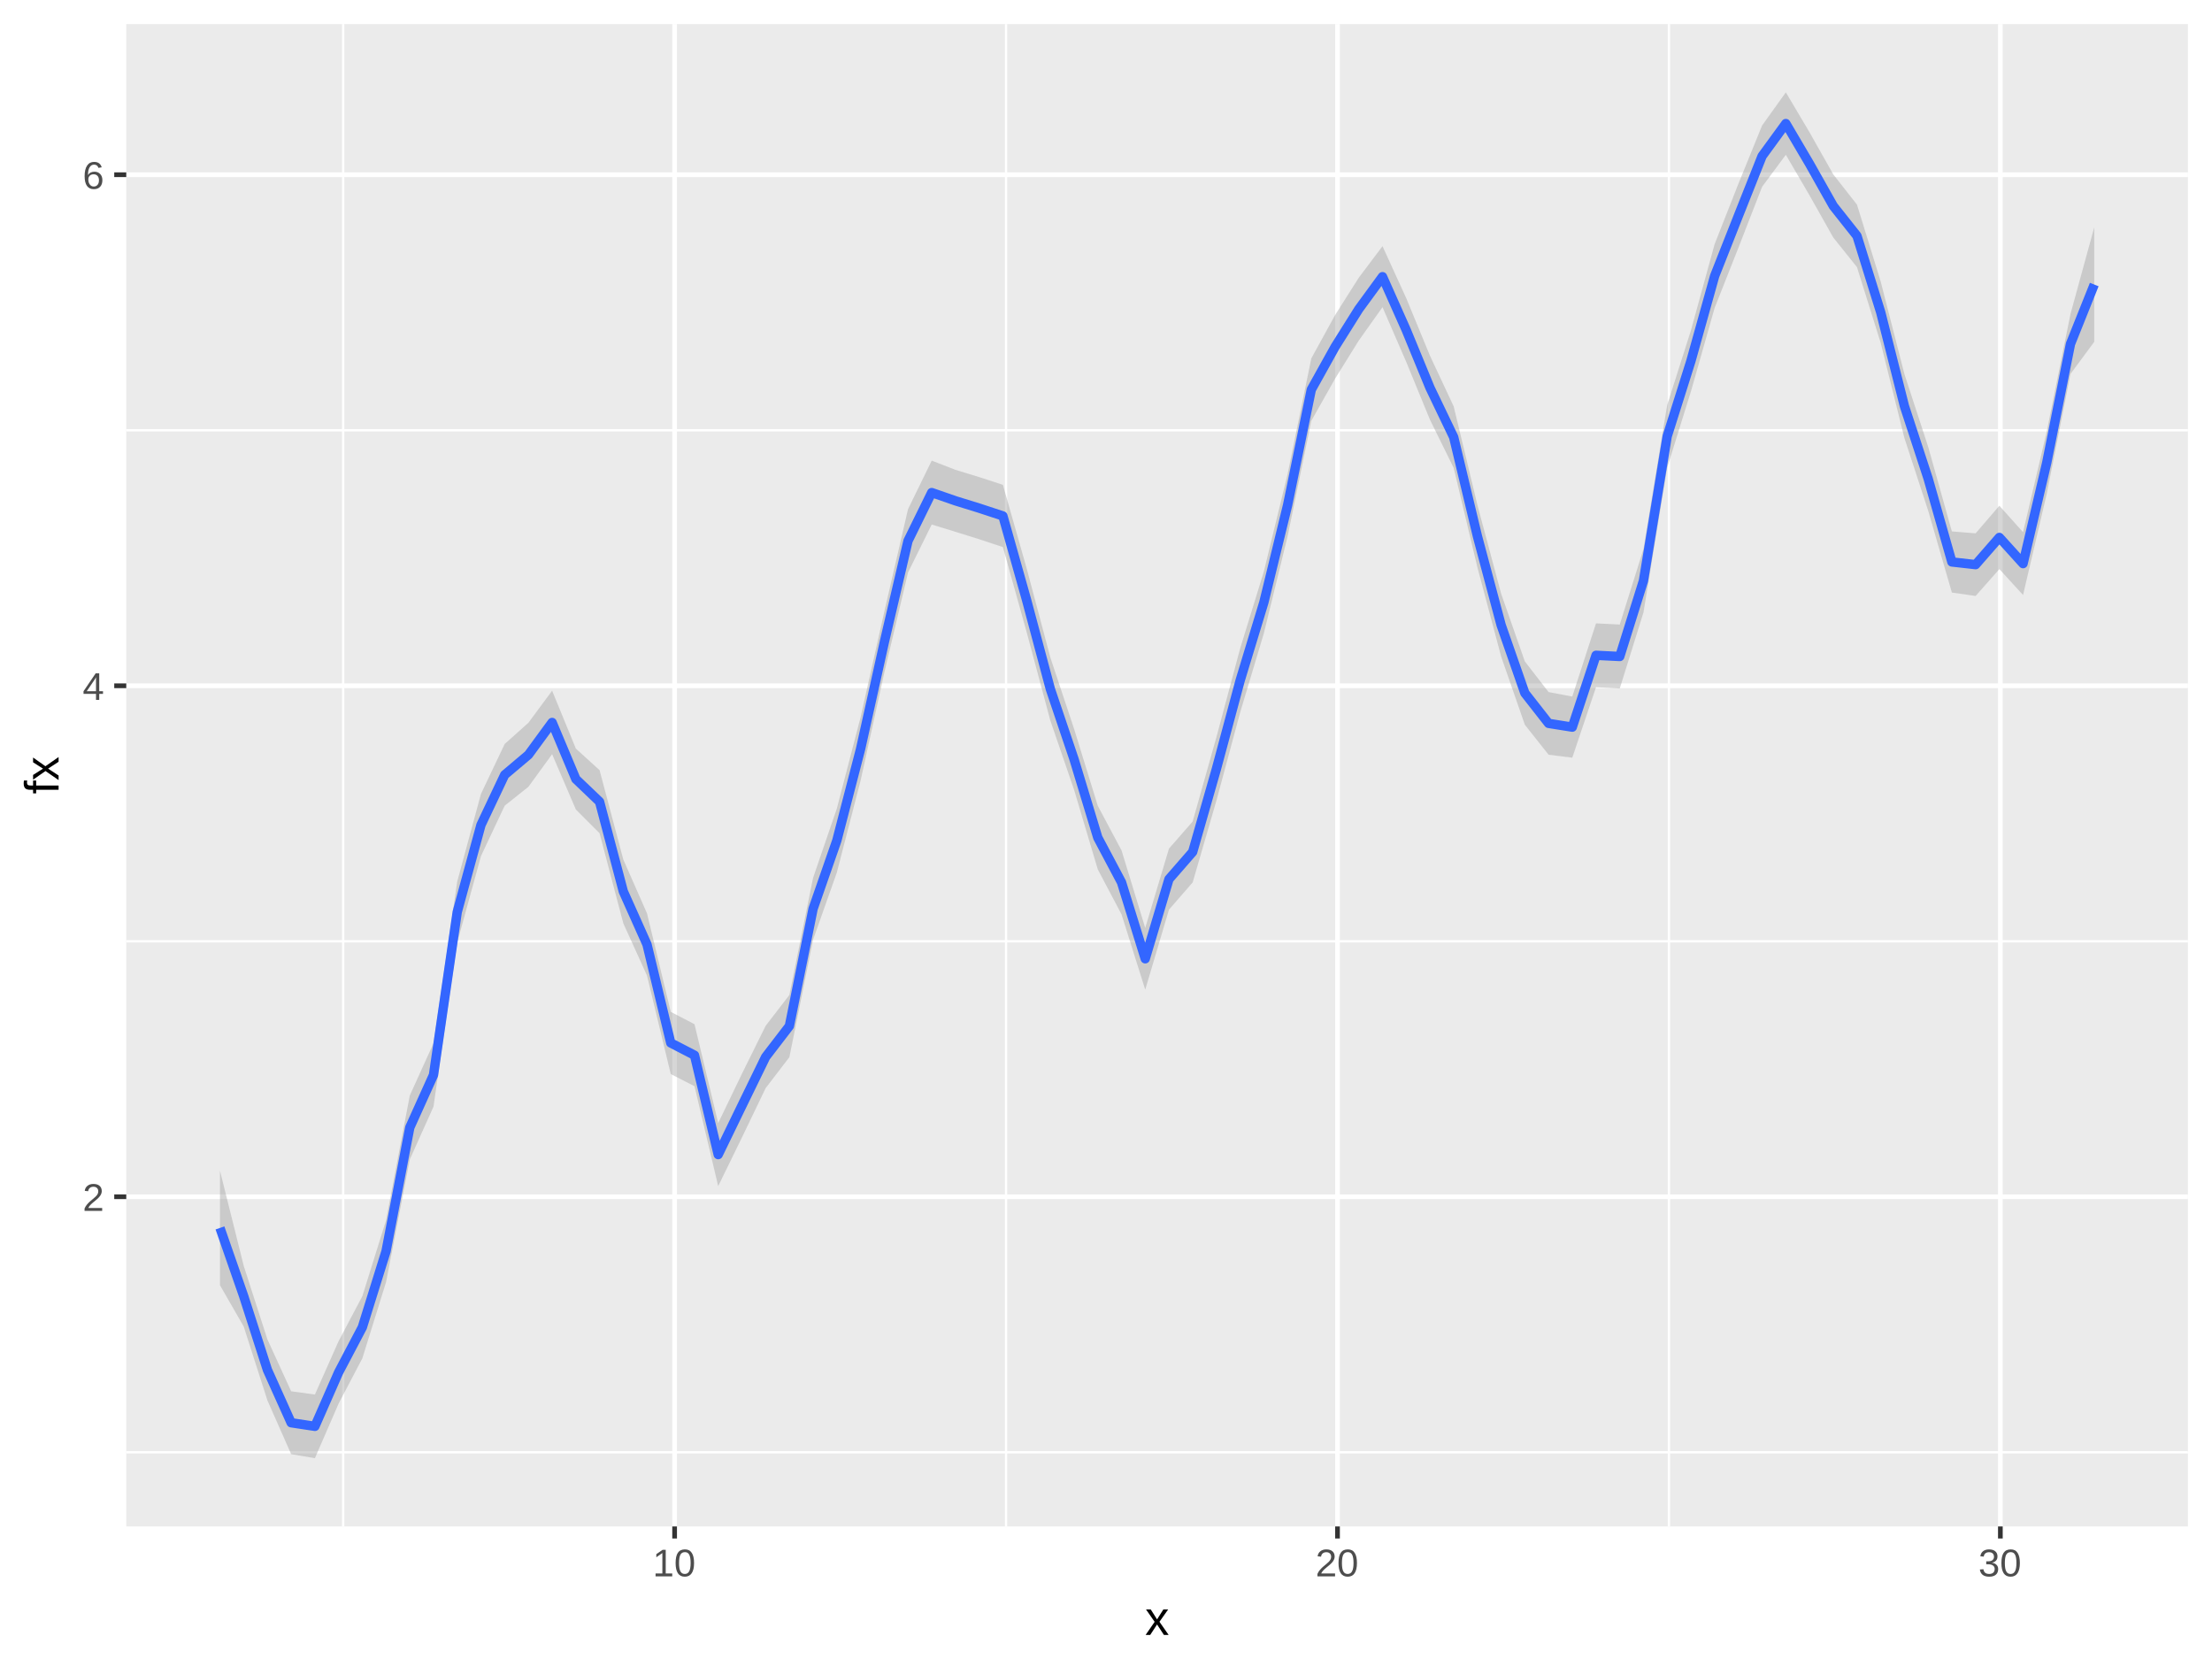
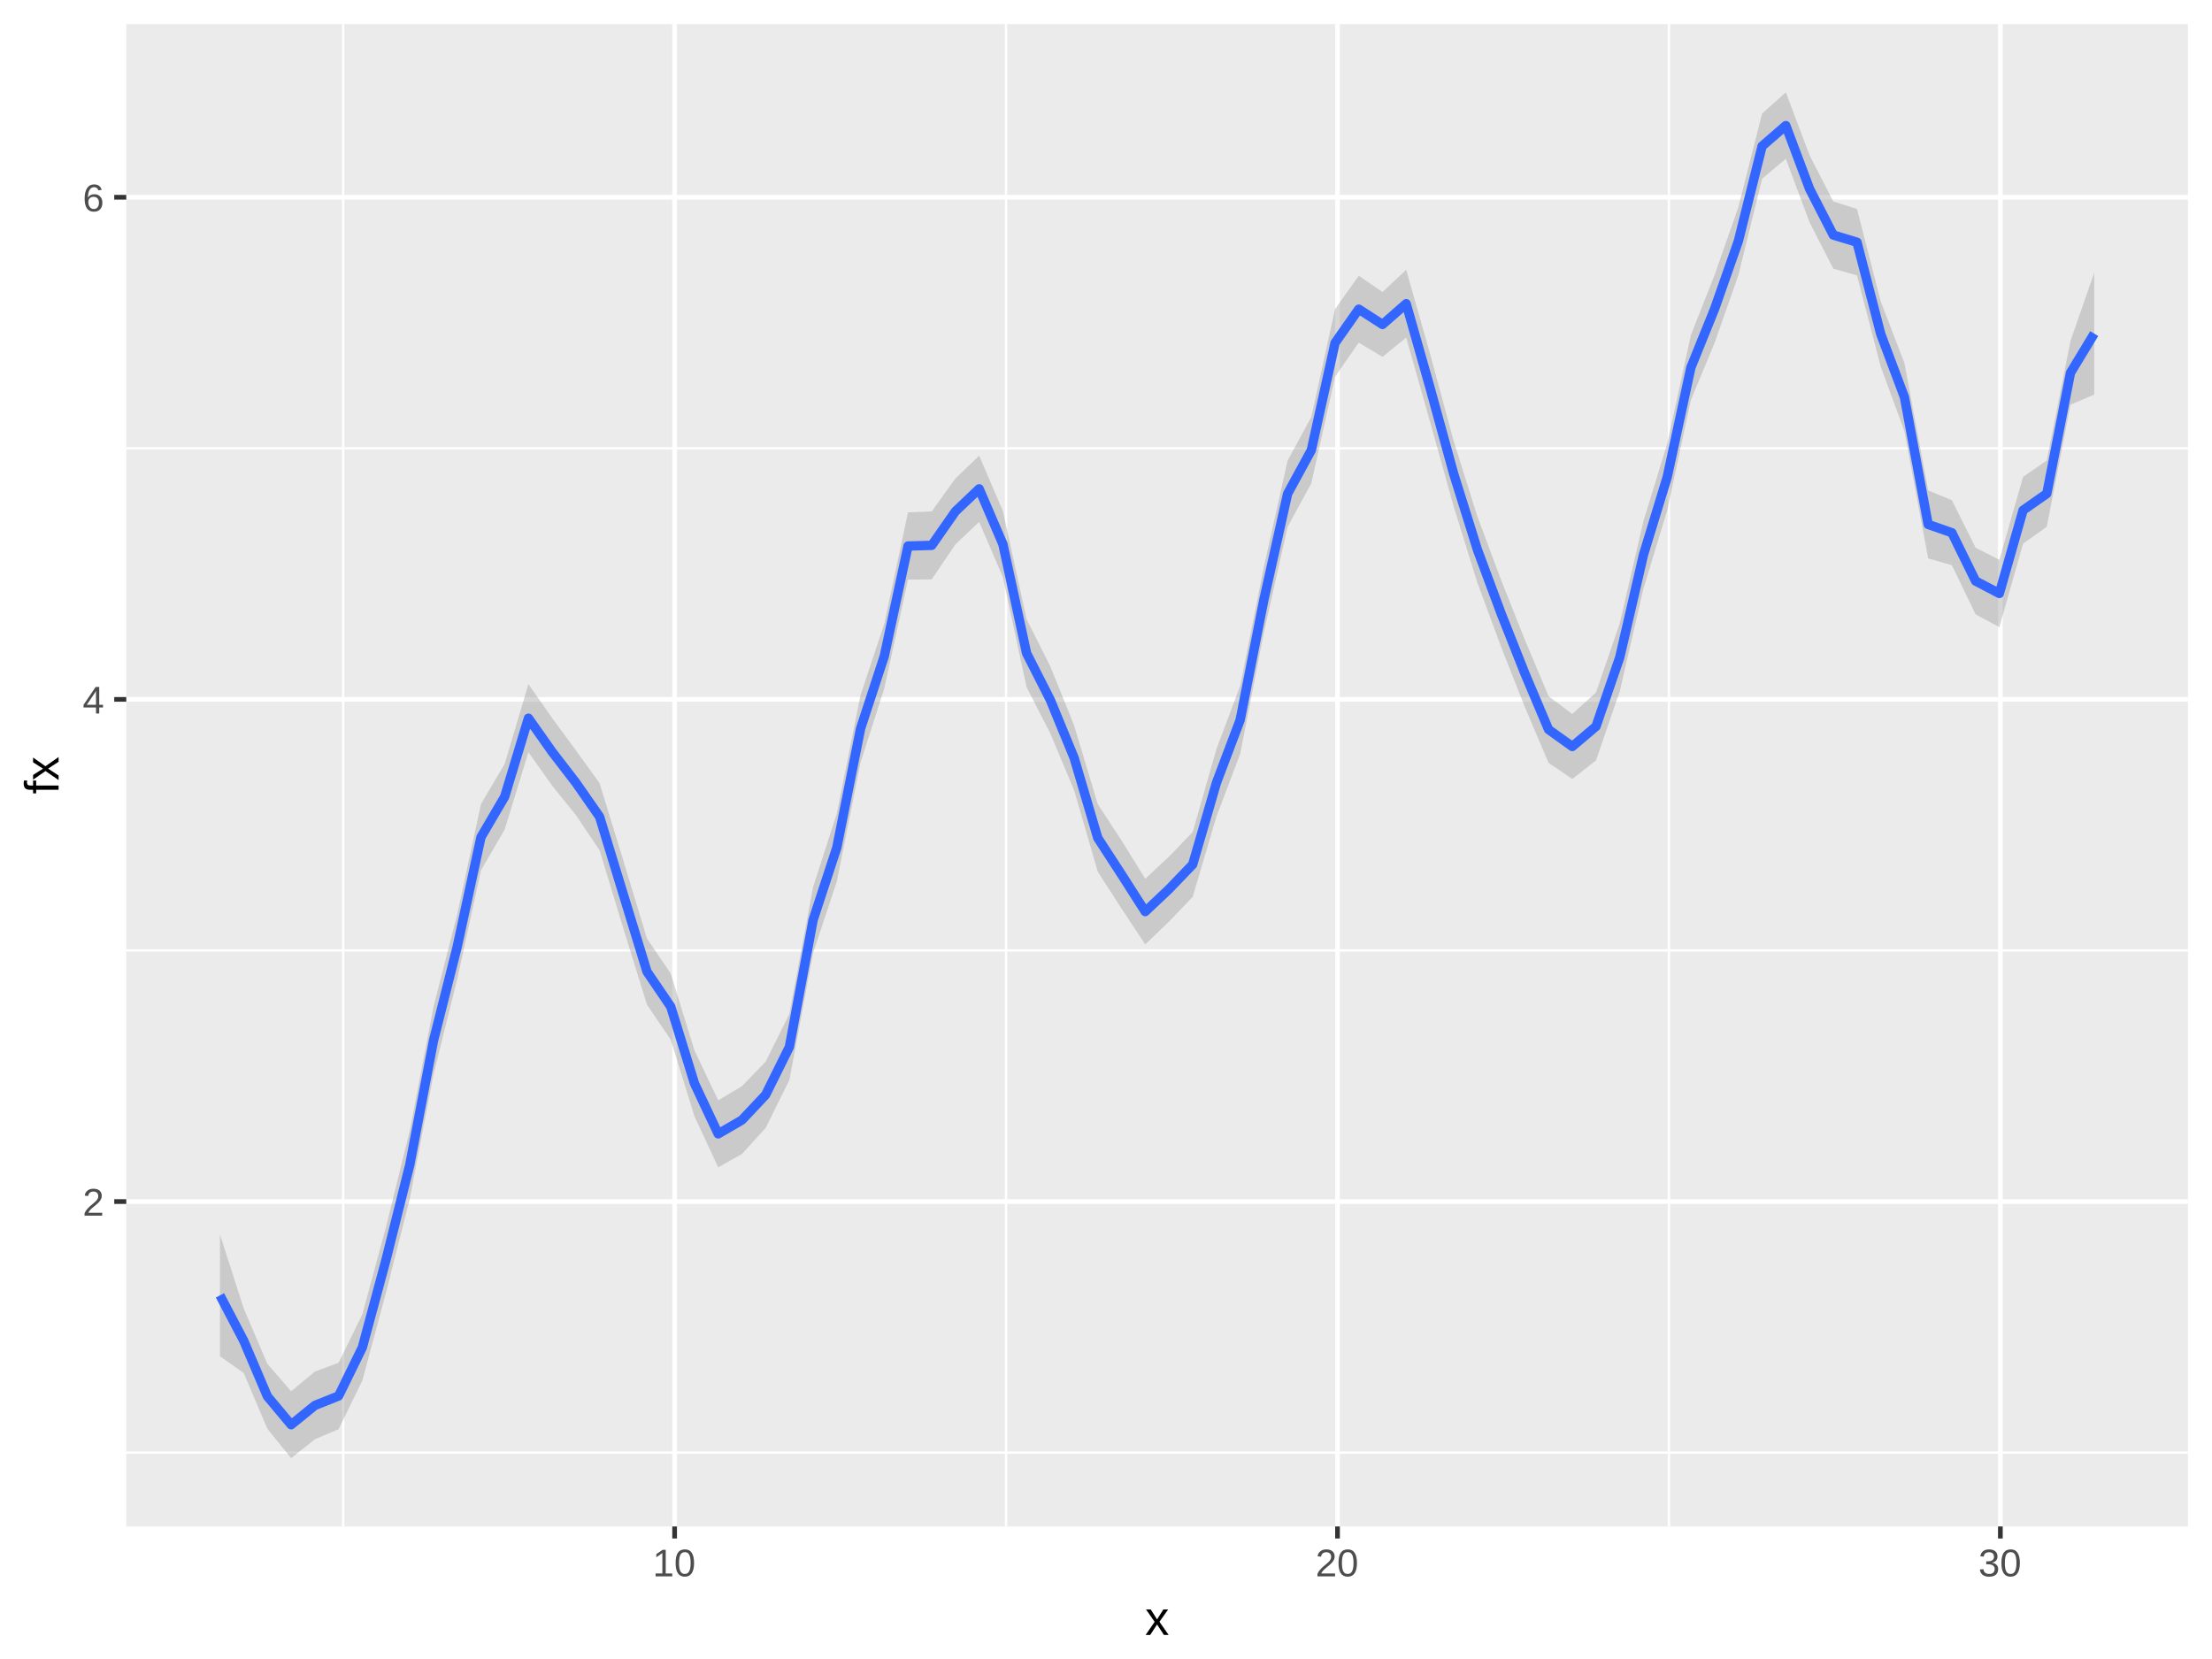
<svg xmlns="http://www.w3.org/2000/svg" viewBox="0 0 504.00 378.00">
  <defs>
    <style type="text/css">
    line, polyline, path, rect, circle {
      fill: none;
      stroke: #000000;
      stroke-linecap: round;
      stroke-linejoin: round;
      stroke-miterlimit: 10.00;
    }
  </style>
  </defs>
  <rect width="100%" height="100%" style="stroke: none; fill: #FFFFFF;" />
  <rect x="0.00" y="0.00" width="504.00" height="378.00" style="stroke-width: 1.07; stroke: #FFFFFF; fill: #FFFFFF;" />
  <defs>
    <clipPath id="cpMjguNzcwOHw0OTguNTIxfDM0Ny43OTd8NS40Nzk0NQ==">
      <rect x="28.77" y="5.48" width="469.75" height="342.32" />
    </clipPath>
  </defs>
  <rect x="28.77" y="5.48" width="469.75" height="342.32" style="stroke-width: 1.07; stroke: none; fill: #EBEBEB;" clip-path="url(#cpMjguNzcwOHw0OTguNTIxfDM0Ny43OTd8NS40Nzk0NQ==)" />
-   <polyline points="28.77,330.90 498.52,330.90 " style="stroke-width: 0.53; stroke: #FFFFFF; stroke-linecap: butt;" clip-path="url(#cpMjguNzcwOHw0OTguNTIxfDM0Ny43OTd8NS40Nzk0NQ==)" />
-   <polyline points="28.77,214.47 498.52,214.47 " style="stroke-width: 0.53; stroke: #FFFFFF; stroke-linecap: butt;" clip-path="url(#cpMjguNzcwOHw0OTguNTIxfDM0Ny43OTd8NS40Nzk0NQ==)" />
-   <polyline points="28.77,98.03 498.52,98.03 " style="stroke-width: 0.53; stroke: #FFFFFF; stroke-linecap: butt;" clip-path="url(#cpMjguNzcwOHw0OTguNTIxfDM0Ny43OTd8NS40Nzk0NQ==)" />
+   <polyline points="28.77,330.98 498.52,330.98 " style="stroke-width: 0.53; stroke: #FFFFFF; stroke-linecap: butt;" clip-path="url(#cpMjguNzcwOHw0OTguNTIxfDM0Ny43OTd8NS40Nzk0NQ==)" />
+   <polyline points="28.77,216.56 498.52,216.56 " style="stroke-width: 0.53; stroke: #FFFFFF; stroke-linecap: butt;" clip-path="url(#cpMjguNzcwOHw0OTguNTIxfDM0Ny43OTd8NS40Nzk0NQ==)" />
+   <polyline points="28.77,102.15 498.52,102.15 " style="stroke-width: 0.53; stroke: #FFFFFF; stroke-linecap: butt;" clip-path="url(#cpMjguNzcwOHw0OTguNTIxfDM0Ny43OTd8NS40Nzk0NQ==)" />
  <polyline points="78.19,347.80 78.19,5.48 " style="stroke-width: 0.53; stroke: #FFFFFF; stroke-linecap: butt;" clip-path="url(#cpMjguNzcwOHw0OTguNTIxfDM0Ny43OTd8NS40Nzk0NQ==)" />
  <polyline points="229.23,347.80 229.23,5.48 " style="stroke-width: 0.53; stroke: #FFFFFF; stroke-linecap: butt;" clip-path="url(#cpMjguNzcwOHw0OTguNTIxfDM0Ny43OTd8NS40Nzk0NQ==)" />
  <polyline points="380.26,347.80 380.26,5.48 " style="stroke-width: 0.53; stroke: #FFFFFF; stroke-linecap: butt;" clip-path="url(#cpMjguNzcwOHw0OTguNTIxfDM0Ny43OTd8NS40Nzk0NQ==)" />
-   <polyline points="28.77,272.68 498.52,272.68 " style="stroke-width: 1.07; stroke: #FFFFFF; stroke-linecap: butt;" clip-path="url(#cpMjguNzcwOHw0OTguNTIxfDM0Ny43OTd8NS40Nzk0NQ==)" />
-   <polyline points="28.77,156.25 498.52,156.25 " style="stroke-width: 1.07; stroke: #FFFFFF; stroke-linecap: butt;" clip-path="url(#cpMjguNzcwOHw0OTguNTIxfDM0Ny43OTd8NS40Nzk0NQ==)" />
-   <polyline points="28.77,39.81 498.52,39.81 " style="stroke-width: 1.07; stroke: #FFFFFF; stroke-linecap: butt;" clip-path="url(#cpMjguNzcwOHw0OTguNTIxfDM0Ny43OTd8NS40Nzk0NQ==)" />
+   <polyline points="28.77,273.77 498.52,273.77 " style="stroke-width: 1.07; stroke: #FFFFFF; stroke-linecap: butt;" clip-path="url(#cpMjguNzcwOHw0OTguNTIxfDM0Ny43OTd8NS40Nzk0NQ==)" />
+   <polyline points="28.77,159.35 498.52,159.35 " style="stroke-width: 1.07; stroke: #FFFFFF; stroke-linecap: butt;" clip-path="url(#cpMjguNzcwOHw0OTguNTIxfDM0Ny43OTd8NS40Nzk0NQ==)" />
+   <polyline points="28.77,44.94 498.52,44.94 " style="stroke-width: 1.07; stroke: #FFFFFF; stroke-linecap: butt;" clip-path="url(#cpMjguNzcwOHw0OTguNTIxfDM0Ny43OTd8NS40Nzk0NQ==)" />
  <polyline points="153.71,347.80 153.71,5.48 " style="stroke-width: 1.07; stroke: #FFFFFF; stroke-linecap: butt;" clip-path="url(#cpMjguNzcwOHw0OTguNTIxfDM0Ny43OTd8NS40Nzk0NQ==)" />
  <polyline points="304.75,347.80 304.75,5.48 " style="stroke-width: 1.07; stroke: #FFFFFF; stroke-linecap: butt;" clip-path="url(#cpMjguNzcwOHw0OTguNTIxfDM0Ny43OTd8NS40Nzk0NQ==)" />
  <polyline points="455.78,347.80 455.78,5.48 " style="stroke-width: 1.07; stroke: #FFFFFF; stroke-linecap: butt;" clip-path="url(#cpMjguNzcwOHw0OTguNTIxfDM0Ny43OTd8NS40Nzk0NQ==)" />
-   <polyline points="50.12,266.73 55.53,288.42 60.93,305.18 66.34,317.00 71.75,317.74 77.15,305.58 82.56,295.33 87.96,278.05 93.37,249.61 98.77,237.70 104.18,200.86 109.59,180.88 114.99,169.52 120.40,164.68 125.80,157.37 131.21,170.57 136.61,175.48 142.02,195.85 147.42,208.11 152.83,230.55 158.24,233.36 163.64,255.89 169.05,244.65 174.45,233.73 179.86,226.70 185.26,200.01 190.67,184.23 196.08,163.45 201.48,139.42 206.89,116.02 212.29,104.95 217.70,107.05 223.10,108.70 228.51,110.47 233.91,129.46 239.32,149.81 244.73,166.08 250.13,183.61 255.54,193.76 260.94,211.43 266.35,193.35 271.75,187.17 277.16,167.95 282.57,147.74 287.97,130.21 293.38,108.00 298.78,81.66 304.19,71.80 309.59,63.28 315.00,56.09 320.40,67.92 325.81,81.04 331.22,92.60 336.62,115.05 342.03,135.27 347.43,150.70 352.84,157.69 358.24,158.71 363.65,142.03 369.06,142.30 374.46,125.10 379.87,92.26 385.27,75.30 390.68,55.61 396.08,41.90 401.49,28.59 406.90,21.04 412.30,30.15 417.71,39.74 423.11,46.63 428.52,64.18 433.92,85.25 439.33,101.80 444.73,121.08 450.14,121.52 455.55,115.23 460.95,121.26 466.36,98.25 471.76,71.53 477.17,51.78 477.17,77.88 471.76,85.20 466.36,112.45 460.95,135.57 455.55,129.67 450.14,135.79 444.73,135.01 439.33,116.35 433.92,99.82 428.52,78.15 423.11,60.87 417.71,54.12 412.30,44.52 406.90,35.27 401.49,42.56 396.08,56.48 390.68,70.15 385.27,89.21 379.87,106.54 374.46,139.55 369.06,156.87 363.65,156.58 358.24,172.64 352.84,171.96 347.43,165.13 342.03,149.58 336.62,129.25 331.22,106.61 325.81,95.62 320.40,82.44 315.00,69.99 309.59,77.60 304.19,86.29 298.78,95.89 293.38,122.17 287.97,144.28 282.57,162.32 277.16,182.41 271.75,201.05 266.35,207.26 260.94,225.49 255.54,208.34 250.13,198.09 244.73,179.96 239.32,164.18 233.91,143.99 228.51,124.65 223.10,122.86 217.70,121.17 212.29,119.51 206.89,130.44 201.48,153.30 196.08,177.88 190.67,198.80 185.26,214.12 179.86,240.87 174.45,247.93 169.05,259.17 163.64,270.25 158.24,247.49 152.83,244.72 147.42,222.28 142.02,210.38 136.61,189.85 131.21,184.45 125.80,171.84 120.40,179.27 114.99,183.58 109.59,195.05 104.18,214.74 98.77,252.15 93.37,264.19 87.96,292.13 82.56,309.50 77.15,319.81 71.75,332.24 66.34,331.33 60.93,319.08 55.53,302.25 50.12,292.83 " style="stroke-width: 2.13; stroke: none; fill: #999999; fill-opacity: 0.40;" clip-path="url(#cpMjguNzcwOHw0OTguNTIxfDM0Ny43OTd8NS40Nzk0NQ==)" />
-   <polyline points="50.12,279.78 55.53,295.34 60.93,312.13 66.34,324.17 71.75,324.99 77.15,312.69 82.56,302.41 87.96,285.09 93.37,256.90 98.77,244.93 104.18,207.80 109.59,187.96 114.99,176.55 120.40,171.98 125.80,164.61 131.21,177.51 136.61,182.67 142.02,203.11 147.42,215.19 152.83,237.63 158.24,240.43 163.64,263.07 169.05,251.91 174.45,240.83 179.86,233.78 185.26,207.06 190.67,191.52 196.08,170.66 201.48,146.36 206.89,123.23 212.29,112.23 217.70,114.11 223.10,115.78 228.51,117.56 233.91,136.73 239.32,156.99 244.73,173.02 250.13,190.85 255.54,201.05 260.94,218.46 266.35,200.31 271.75,194.11 277.16,175.18 282.57,155.03 287.97,137.24 293.38,115.08 298.78,88.77 304.19,79.04 309.59,70.44 315.00,63.04 320.40,75.18 325.81,88.33 331.22,99.61 336.62,122.15 342.03,142.42 347.43,157.91 352.84,164.82 358.24,165.68 363.65,149.31 369.06,149.58 374.46,132.32 379.87,99.40 385.27,82.26 390.68,62.88 396.08,49.19 401.49,35.57 406.90,28.15 412.30,37.33 417.71,46.93 423.11,53.75 428.52,71.16 433.92,92.54 439.33,109.07 444.73,128.04 450.14,128.65 455.55,122.45 460.95,128.42 466.36,105.35 471.76,78.36 477.17,64.83 " style="stroke-width: 2.13; stroke: #3366FF; stroke-linecap: butt;" clip-path="url(#cpMjguNzcwOHw0OTguNTIxfDM0Ny43OTd8NS40Nzk0NQ==)" />
+   <polyline points="50.12,281.26 55.53,298.12 60.93,310.77 66.34,316.99 71.75,312.51 77.15,310.50 82.56,299.47 87.96,279.52 93.37,257.63 98.77,229.44 104.18,208.30 109.59,183.20 114.99,174.06 120.40,155.88 125.80,163.60 131.21,170.95 136.61,178.44 142.02,196.06 147.42,213.86 152.83,221.83 158.24,239.35 163.64,250.71 169.05,247.48 174.45,241.90 179.86,231.01 185.26,202.13 190.67,185.35 196.08,158.34 201.48,142.13 206.89,116.74 212.29,116.52 217.70,109.00 223.10,103.84 228.51,116.44 233.91,141.11 239.32,151.85 244.73,165.28 250.13,183.23 255.54,191.50 260.94,200.23 266.35,195.19 271.75,189.58 277.16,170.68 282.57,156.28 287.97,129.16 293.38,104.95 298.78,95.00 304.19,70.42 309.59,62.82 315.00,66.53 320.40,61.48 325.81,80.51 331.22,100.51 336.62,117.68 342.03,132.18 347.43,145.76 352.84,158.63 358.24,162.68 363.65,157.77 369.06,142.02 374.46,118.72 379.87,101.10 385.27,76.33 390.68,62.61 396.08,47.20 401.49,25.87 406.90,21.04 412.30,35.36 417.71,45.90 423.11,47.62 428.52,68.67 433.92,82.73 439.33,111.75 444.73,113.97 450.14,124.80 455.55,127.55 460.95,108.65 466.36,104.92 471.76,77.67 477.17,62.13 477.17,89.90 471.76,92.21 466.36,120.02 460.95,123.87 455.55,142.90 450.14,139.98 444.73,128.78 439.33,127.23 433.92,98.24 428.52,83.52 423.11,62.76 417.71,61.20 412.30,50.65 406.90,36.17 401.49,40.73 396.08,62.71 390.68,78.09 385.27,91.13 379.87,116.30 374.46,134.09 369.06,157.52 363.65,173.25 358.24,177.50 352.84,173.81 347.43,161.11 342.03,147.41 336.62,132.78 331.22,115.41 325.81,96.02 320.40,76.92 315.00,81.32 309.59,78.06 304.19,85.84 298.78,110.14 293.38,120.03 287.97,144.13 282.57,171.78 277.16,186.06 271.75,204.35 266.35,209.99 260.94,215.18 255.54,207.02 250.13,198.63 244.73,180.05 239.32,167.14 233.91,156.57 228.51,131.53 223.10,118.91 217.70,124.02 212.29,132.01 206.89,132.07 201.48,156.89 196.08,173.68 190.67,200.84 185.26,217.14 179.86,246.08 174.45,257.00 169.05,262.93 163.64,265.98 158.24,254.38 152.83,236.90 147.42,228.94 142.02,211.52 136.61,193.73 131.21,185.71 125.80,179.00 120.40,171.39 114.99,189.01 109.59,198.28 104.18,223.07 98.77,244.81 93.37,273.13 87.96,294.49 82.56,314.55 77.15,325.64 71.75,327.93 66.34,332.24 60.93,325.55 55.53,312.84 50.12,309.03 " style="stroke-width: 2.13; stroke: none; fill: #999999; fill-opacity: 0.40;" clip-path="url(#cpMjguNzcwOHw0OTguNTIxfDM0Ny43OTd8NS40Nzk0NQ==)" />
+   <polyline points="50.12,295.14 55.53,305.48 60.93,318.16 66.34,324.62 71.75,320.22 77.15,318.07 82.56,307.01 87.96,287.01 93.37,265.38 98.77,237.12 104.18,215.68 109.59,190.74 114.99,181.53 120.40,163.64 125.80,171.30 131.21,178.33 136.61,186.08 142.02,203.79 147.42,221.40 152.83,229.36 158.24,246.87 163.64,258.35 169.05,255.20 174.45,249.45 179.86,238.54 185.26,209.64 190.67,193.10 196.08,166.01 201.48,149.51 206.89,124.41 212.29,124.26 217.70,116.51 223.10,111.38 228.51,123.99 233.91,148.84 239.32,159.49 244.73,172.66 250.13,190.93 255.54,199.26 260.94,207.70 266.35,202.59 271.75,196.97 277.16,178.37 282.57,164.03 287.97,136.65 293.38,112.49 298.78,102.57 304.19,78.13 309.59,70.44 315.00,73.93 320.40,69.20 325.81,88.27 331.22,107.96 336.62,125.23 342.03,139.79 347.43,153.43 352.84,166.22 358.24,170.09 363.65,165.51 369.06,149.77 374.46,126.41 379.87,108.70 385.27,83.73 390.68,70.35 396.08,54.95 401.49,33.30 406.90,28.61 412.30,43.01 417.71,53.55 423.11,55.19 428.52,76.09 433.92,90.49 439.33,119.49 444.73,121.38 450.14,132.39 455.55,135.22 460.95,116.26 466.36,112.47 471.76,84.94 477.17,76.01 " style="stroke-width: 2.13; stroke: #3366FF; stroke-linecap: butt;" clip-path="url(#cpMjguNzcwOHw0OTguNTIxfDM0Ny43OTd8NS40Nzk0NQ==)" />
  <defs>
    <clipPath id="cpMHw1MDR8Mzc4fDA=">
      <rect x="0.00" y="0.00" width="504.00" height="378.00" />
    </clipPath>
  </defs>
  <g clip-path="url(#cpMHw1MDR8Mzc4fDA=)">
-     <text x="18.83" y="275.90" style="font-size: 8.80px; fill: #4D4D4D; font-family: Arial;" textLength="5.01px" lengthAdjust="spacingAndGlyphs">2</text>
+     <text x="18.83" y="276.99" style="font-size: 8.80px; fill: #4D4D4D; font-family: Arial;" textLength="5.01px" lengthAdjust="spacingAndGlyphs">2</text>
  </g>
  <g clip-path="url(#cpMHw1MDR8Mzc4fDA=)">
-     <text x="18.83" y="159.47" style="font-size: 8.80px; fill: #4D4D4D; font-family: Arial;" textLength="5.01px" lengthAdjust="spacingAndGlyphs">4</text>
+     <text x="18.83" y="162.57" style="font-size: 8.80px; fill: #4D4D4D; font-family: Arial;" textLength="5.01px" lengthAdjust="spacingAndGlyphs">4</text>
  </g>
  <g clip-path="url(#cpMHw1MDR8Mzc4fDA=)">
-     <text x="18.83" y="43.03" style="font-size: 8.80px; fill: #4D4D4D; font-family: Arial;" textLength="5.01px" lengthAdjust="spacingAndGlyphs">6</text>
+     <text x="18.83" y="48.16" style="font-size: 8.80px; fill: #4D4D4D; font-family: Arial;" textLength="5.01px" lengthAdjust="spacingAndGlyphs">6</text>
  </g>
-   <polyline points="26.03,272.68 28.77,272.68 " style="stroke-width: 1.07; stroke: #333333; stroke-linecap: butt;" clip-path="url(#cpMHw1MDR8Mzc4fDA=)" />
-   <polyline points="26.03,156.25 28.77,156.25 " style="stroke-width: 1.07; stroke: #333333; stroke-linecap: butt;" clip-path="url(#cpMHw1MDR8Mzc4fDA=)" />
-   <polyline points="26.03,39.81 28.77,39.81 " style="stroke-width: 1.07; stroke: #333333; stroke-linecap: butt;" clip-path="url(#cpMHw1MDR8Mzc4fDA=)" />
+   <polyline points="26.03,273.77 28.77,273.77 " style="stroke-width: 1.07; stroke: #333333; stroke-linecap: butt;" clip-path="url(#cpMHw1MDR8Mzc4fDA=)" />
+   <polyline points="26.03,159.35 28.77,159.35 " style="stroke-width: 1.07; stroke: #333333; stroke-linecap: butt;" clip-path="url(#cpMHw1MDR8Mzc4fDA=)" />
+   <polyline points="26.03,44.94 28.77,44.94 " style="stroke-width: 1.07; stroke: #333333; stroke-linecap: butt;" clip-path="url(#cpMHw1MDR8Mzc4fDA=)" />
  <polyline points="153.71,350.54 153.71,347.80 " style="stroke-width: 1.07; stroke: #333333; stroke-linecap: butt;" clip-path="url(#cpMHw1MDR8Mzc4fDA=)" />
  <polyline points="304.75,350.54 304.75,347.80 " style="stroke-width: 1.07; stroke: #333333; stroke-linecap: butt;" clip-path="url(#cpMHw1MDR8Mzc4fDA=)" />
  <polyline points="455.78,350.54 455.78,347.80 " style="stroke-width: 1.07; stroke: #333333; stroke-linecap: butt;" clip-path="url(#cpMHw1MDR8Mzc4fDA=)" />
  <g clip-path="url(#cpMHw1MDR8Mzc4fDA=)">
    <text x="148.70" y="359.17" style="font-size: 8.80px; fill: #4D4D4D; font-family: Arial;" textLength="10.01px" lengthAdjust="spacingAndGlyphs">10</text>
  </g>
  <g clip-path="url(#cpMHw1MDR8Mzc4fDA=)">
    <text x="299.74" y="359.17" style="font-size: 8.80px; fill: #4D4D4D; font-family: Arial;" textLength="10.01px" lengthAdjust="spacingAndGlyphs">20</text>
  </g>
  <g clip-path="url(#cpMHw1MDR8Mzc4fDA=)">
    <text x="450.78" y="359.17" style="font-size: 8.80px; fill: #4D4D4D; font-family: Arial;" textLength="10.01px" lengthAdjust="spacingAndGlyphs">30</text>
  </g>
  <g clip-path="url(#cpMHw1MDR8Mzc4fDA=)">
    <text x="260.90" y="372.52" style="font-size: 11.00px; font-family: Arial;" textLength="5.50px" lengthAdjust="spacingAndGlyphs">x</text>
  </g>
  <g clip-path="url(#cpMHw1MDR8Mzc4fDA=)">
    <text transform="translate(13.35,180.92) rotate(-90)" style="font-size: 11.00px; font-family: Arial;" textLength="8.56px" lengthAdjust="spacingAndGlyphs">fx</text>
  </g>
</svg>
